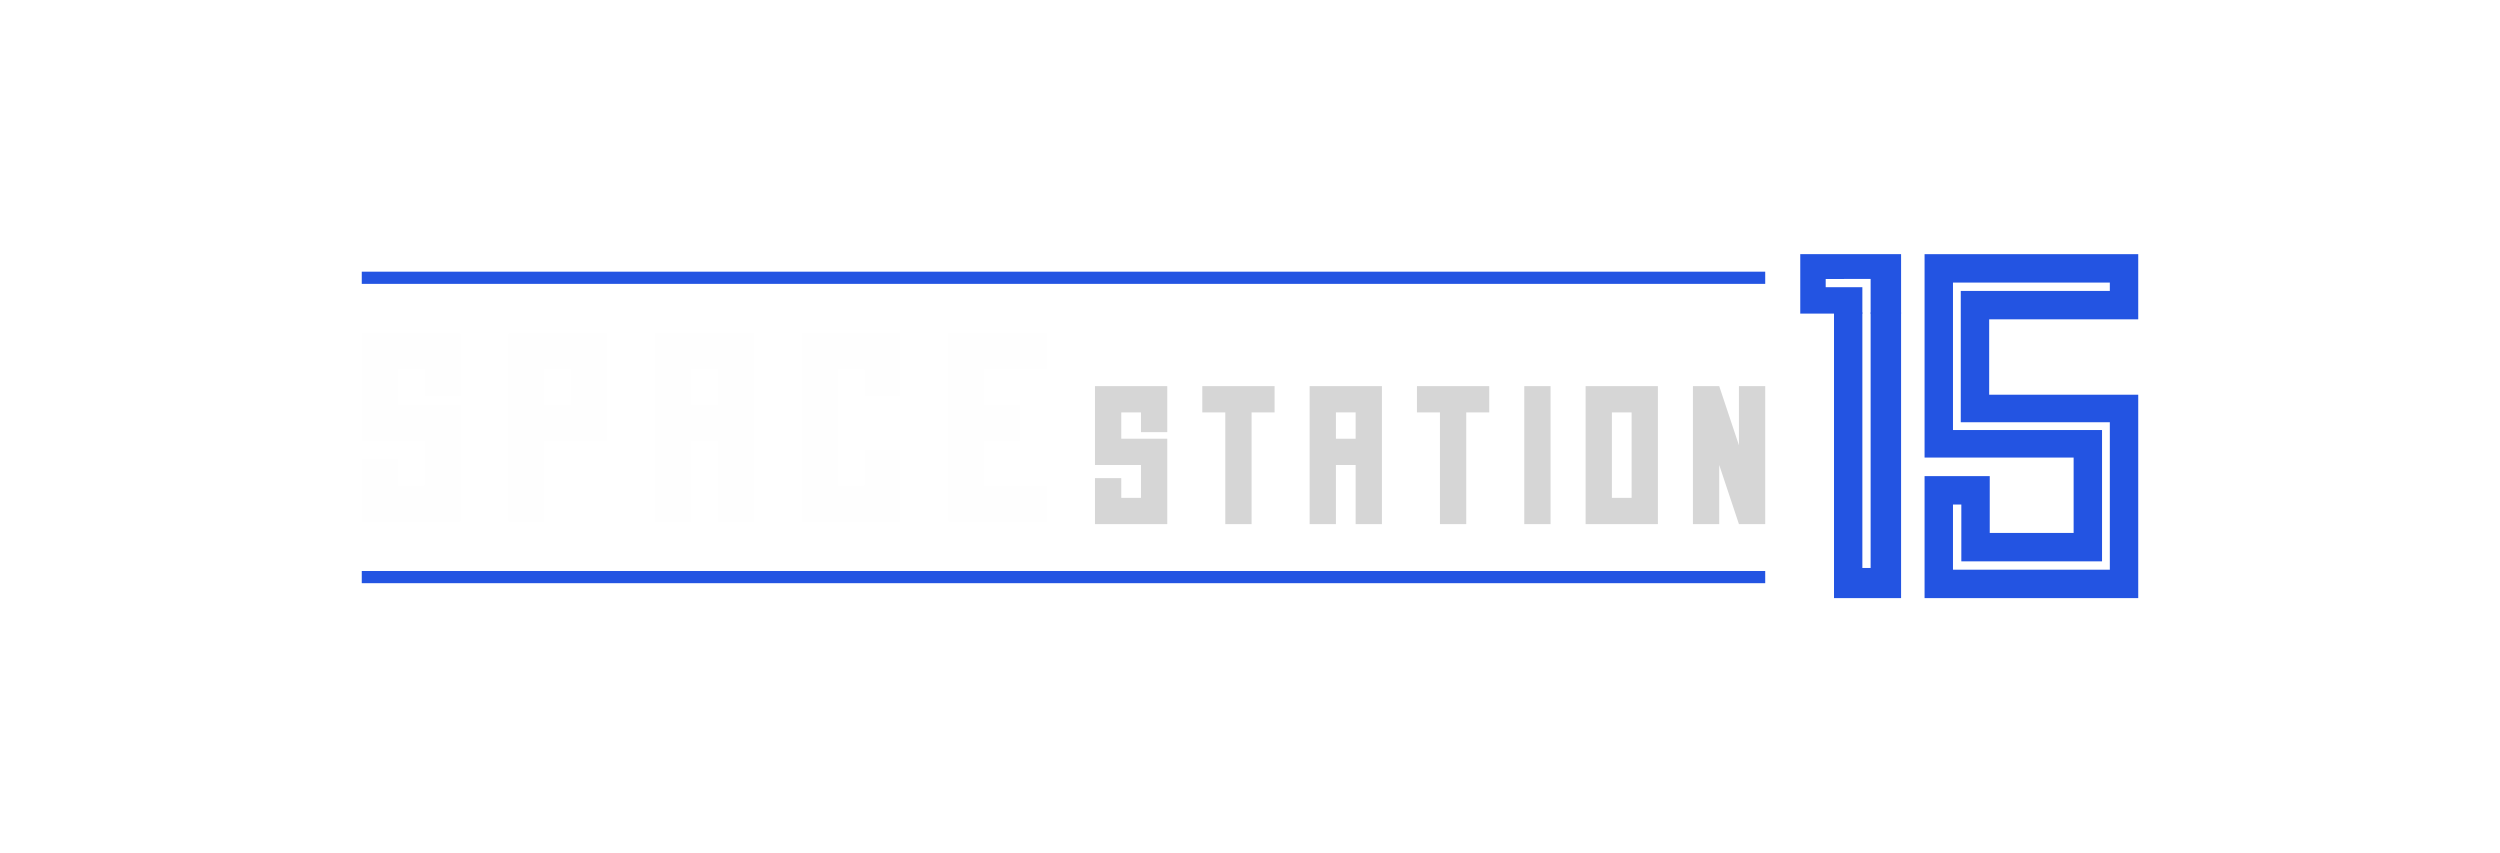
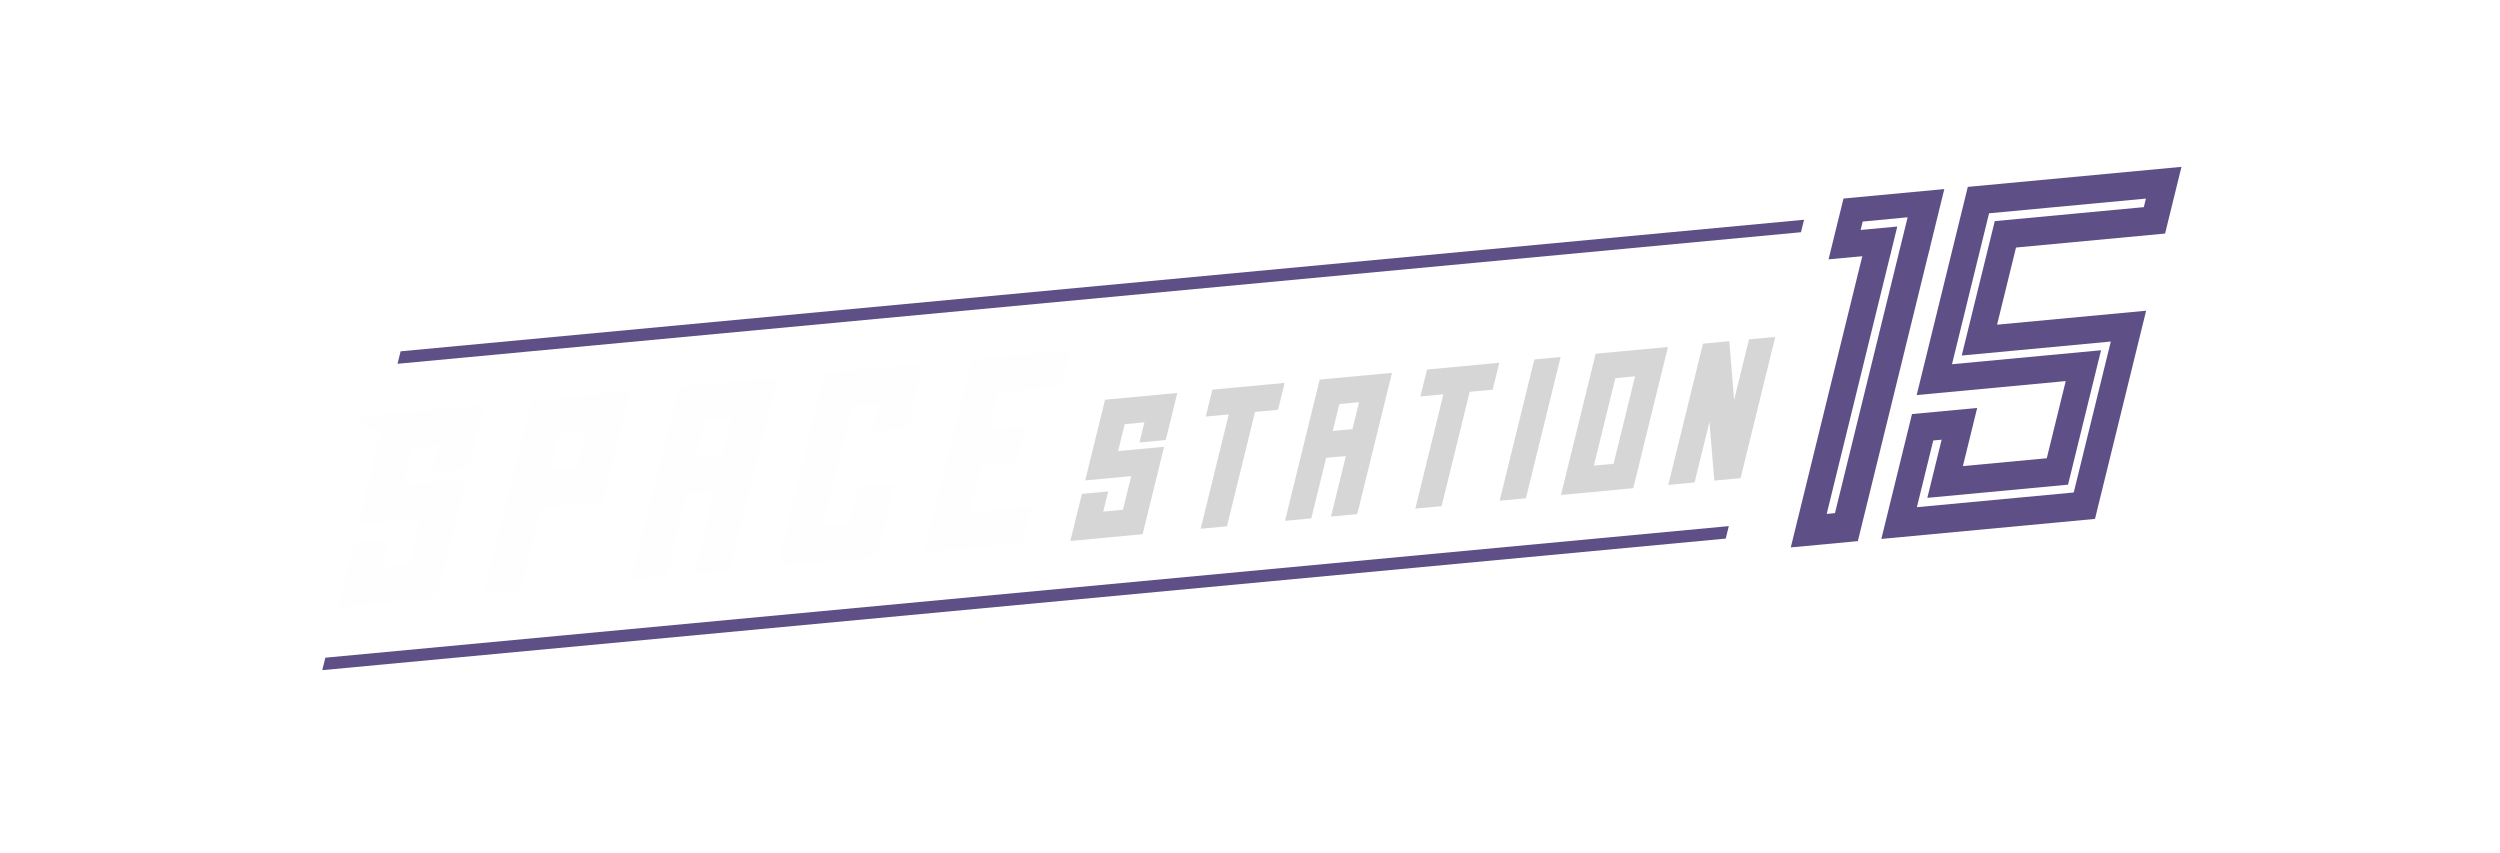
<svg xmlns="http://www.w3.org/2000/svg" width="880" height="300" viewBox="0 0 880 300" version="1.1" id="svg1" xml:space="preserve">
  <defs id="defs1" />
-   <g id="layer1" transform="translate(105.4303,74.89551)">
-     <rect style="fill:#2354e2;fill-opacity:1;stroke-width:1.169" id="rect1" width="494.014" height="4.292" x="21.912" y="20.736" />
-     <rect style="fill:#2354e2;fill-opacity:1;stroke-width:1.169" id="rect1-6" width="494.014" height="4.292" x="21.912" y="126.094" />
-     <path d="m 528.261,14.569 v 20.919 h 21.861 v -9.288 h -12.905 v -2.89 l 15.813,-0.022 v 12.201 h 10.72 V 14.569 Z" style="fill:#2354e2;stroke-width:0.99" id="path16" />
-     <path d="m 563.749,35.11 h -10.72 v 89.92 h -2.907 V 35.11 h -9.981 V 135.64 h 23.608 z" style="fill:#2354e2;stroke-width:0.99" id="path17" />
-     <path d="m 572.019,14.57 v 71.596 h 52.467 V 112.698 H 594.959 V 92.699 h -22.94 v 42.941 h 75.209 V 64.044 H 594.759 V 37.511 h 52.469 V 14.57 Z m 9.998,10 h 55.211 v 2.941 h -52.469 v 46.223 h 52.469 v 51.906 h -55.211 l 1.1e-4,-22.941 h 2.942 v 20 h 49.527 V 76.476 h -52.469 z" style="fill:#2354e2;stroke-width:1.093" id="path5" />
-     <path style="fill:#fefefe;fill-opacity:1" d="m 44.034,64.501 h 12.641 v -22.122 l -34.763,0.001 v 37.922 h 22.122 l 8.2e-4,15.801 -9.481,8.8e-4 v -9.482 h -12.641 v 22.122 h 34.763 V 67.661 l -22.122,-8.2e-4 v -12.641 h 9.481 z" id="path14" />
+   <g id="layer1" transform="matrix(1,-0.09374477,-0.2514157,1.023569,124.3127,104.4895)">
+     <rect style="fill:#5e5086;fill-opacity:1;stroke-width:1.169" id="rect1" width="494.014" height="4.292" x="21.912" y="20.736" />
+     <rect style="fill:#5e5086;fill-opacity:1;stroke-width:1.169" id="rect1-6" width="494.014" height="4.292" x="21.912" y="126.094" />
+     <path d="m 528.261,14.569 v 20.919 h 21.861 v -9.288 h -12.905 v -2.89 l 15.813,-0.022 v 12.201 h 10.72 V 14.569 Z" style="fill:#5e5086;fill-opacity:1;stroke-width:0.99" id="path16" />
+     <path d="m 563.749,35.11 h -10.72 v 89.92 h -2.907 V 35.11 h -9.981 V 135.64 h 23.608 z" style="fill:#5e5086;fill-opacity:1;stroke-width:0.99" id="path17" />
+     <path d="m 572.019,14.57 v 71.596 h 52.467 V 112.698 H 594.959 V 92.699 h -22.94 v 42.941 h 75.209 V 64.044 H 594.759 V 37.511 h 52.469 V 14.57 Z m 9.998,10 h 55.211 v 2.941 h -52.469 v 46.223 h 52.469 v 51.906 h -55.211 l 1.1e-4,-22.941 h 2.942 v 20 h 49.527 V 76.476 h -52.469 z" style="fill:#5e5086;fill-opacity:1;stroke-width:1.093" id="path5" />
    <path d="m 73.53,42.379 v 66.365 h 12.641 V 80.301 h 22.123 v -37.922 z m 12.641,12.641 h 9.482 v 12.641 h -9.482 z" style="fill:#fefefe" id="path19" />
    <path d="m 125.149,42.379 v 66.363 l 12.641,0.002 V 80.301 h 9.48 v 28.443 l 12.643,-0.002 V 42.379 Z m 12.641,12.641 h 9.48 v 12.641 h -9.48 z" style="fill:#fefefe" id="path21" />
    <path style="fill:#fefefe;fill-opacity:1" d="M 176.766,108.743 V 42.378 h 34.763 v 22.122 l -12.641,3e-5 v -9.482 h -9.481 v 41.084 l 9.481,-8.9e-4 -8.2e-4,-12.641 h 12.642 v 25.282 z" id="path22" />
    <path style="fill:#fefefe;fill-opacity:1" d="m 263.148,55.018 h -22.122 l 3e-5,12.641 h 12.641 v 12.641 h -12.641 l -3e-5,15.801 h 22.122 v 12.641 h -34.763 l 2e-5,-66.365 h 34.763 z" id="path23" />
    <path style="fill:#d6d6d6;fill-opacity:1" d="m 296.194,77.217 h 9.252 V 61.025 H 280.002 v 27.755 l 16.191,3e-5 6.2e-4,11.565 -6.939,-3e-5 v -6.939 h -9.252 v 16.19 h 25.443 V 79.53 l -16.191,-6.1e-4 v -9.252 h 6.939 z" id="path24" />
    <path style="fill:#d6d6d6;fill-opacity:1" d="m 317.781,70.277 3e-5,-9.252 h 25.443 v 9.252 h -8.095 l 3e-5,39.32 -9.252,-3.5e-4 4e-5,-39.32 z" id="path25" />
    <path style="fill:#d6d6d6;fill-opacity:1" d="m 393.338,70.277 3e-5,-9.252 h 25.443 v 9.252 h -8.095 l 3e-5,39.32 -9.252,-3.5e-4 4e-5,-39.32 z" id="path25-9" />
    <path d="m 355.561,61.025 v 48.572 h 9.252 V 88.78 h 6.938 l 0.002,20.816 h 9.252 V 61.025 Z m 9.252,9.252 h 6.939 v 9.252 h -6.939 z" style="fill:#d6d6d6" id="path27" />
    <rect style="fill:#d6d6d6;fill-opacity:1" id="rect27" width="9.252" height="48.572" x="431.117" y="61.024" />
    <path d="m 452.705,61.025 v 48.57 h 25.443 V 61.025 Z m 9.252,9.252 h 6.939 v 30.068 h -6.939 z" style="fill:#d6d6d6" id="path29" />
    <path style="fill:#d6d6d6;fill-opacity:1" d="M 490.483,109.596 V 61.024 l 9.252,3e-5 6.939,20.817 5.8e-4,-20.817 9.252,-3e-5 v 48.572 l -9.252,4e-5 -6.939,-20.817 v 20.817 z" id="path30" />
+     <path style="fill:#fefefe;fill-opacity:1" d="m 149.465,139.397 h 12.641 V 117.274 h -47.404 l 12.641,6.321 v 31.602 h 22.122 l 8.2e-4,15.801 -9.481,8.8e-4 v -9.482 h -12.641 v 22.122 h 34.763 v -41.082 l -22.122,-8.2e-4 v -12.641 h 9.481 z" id="path14-4" transform="translate(-105.4303,-74.89551)" />
  </g>
</svg>
